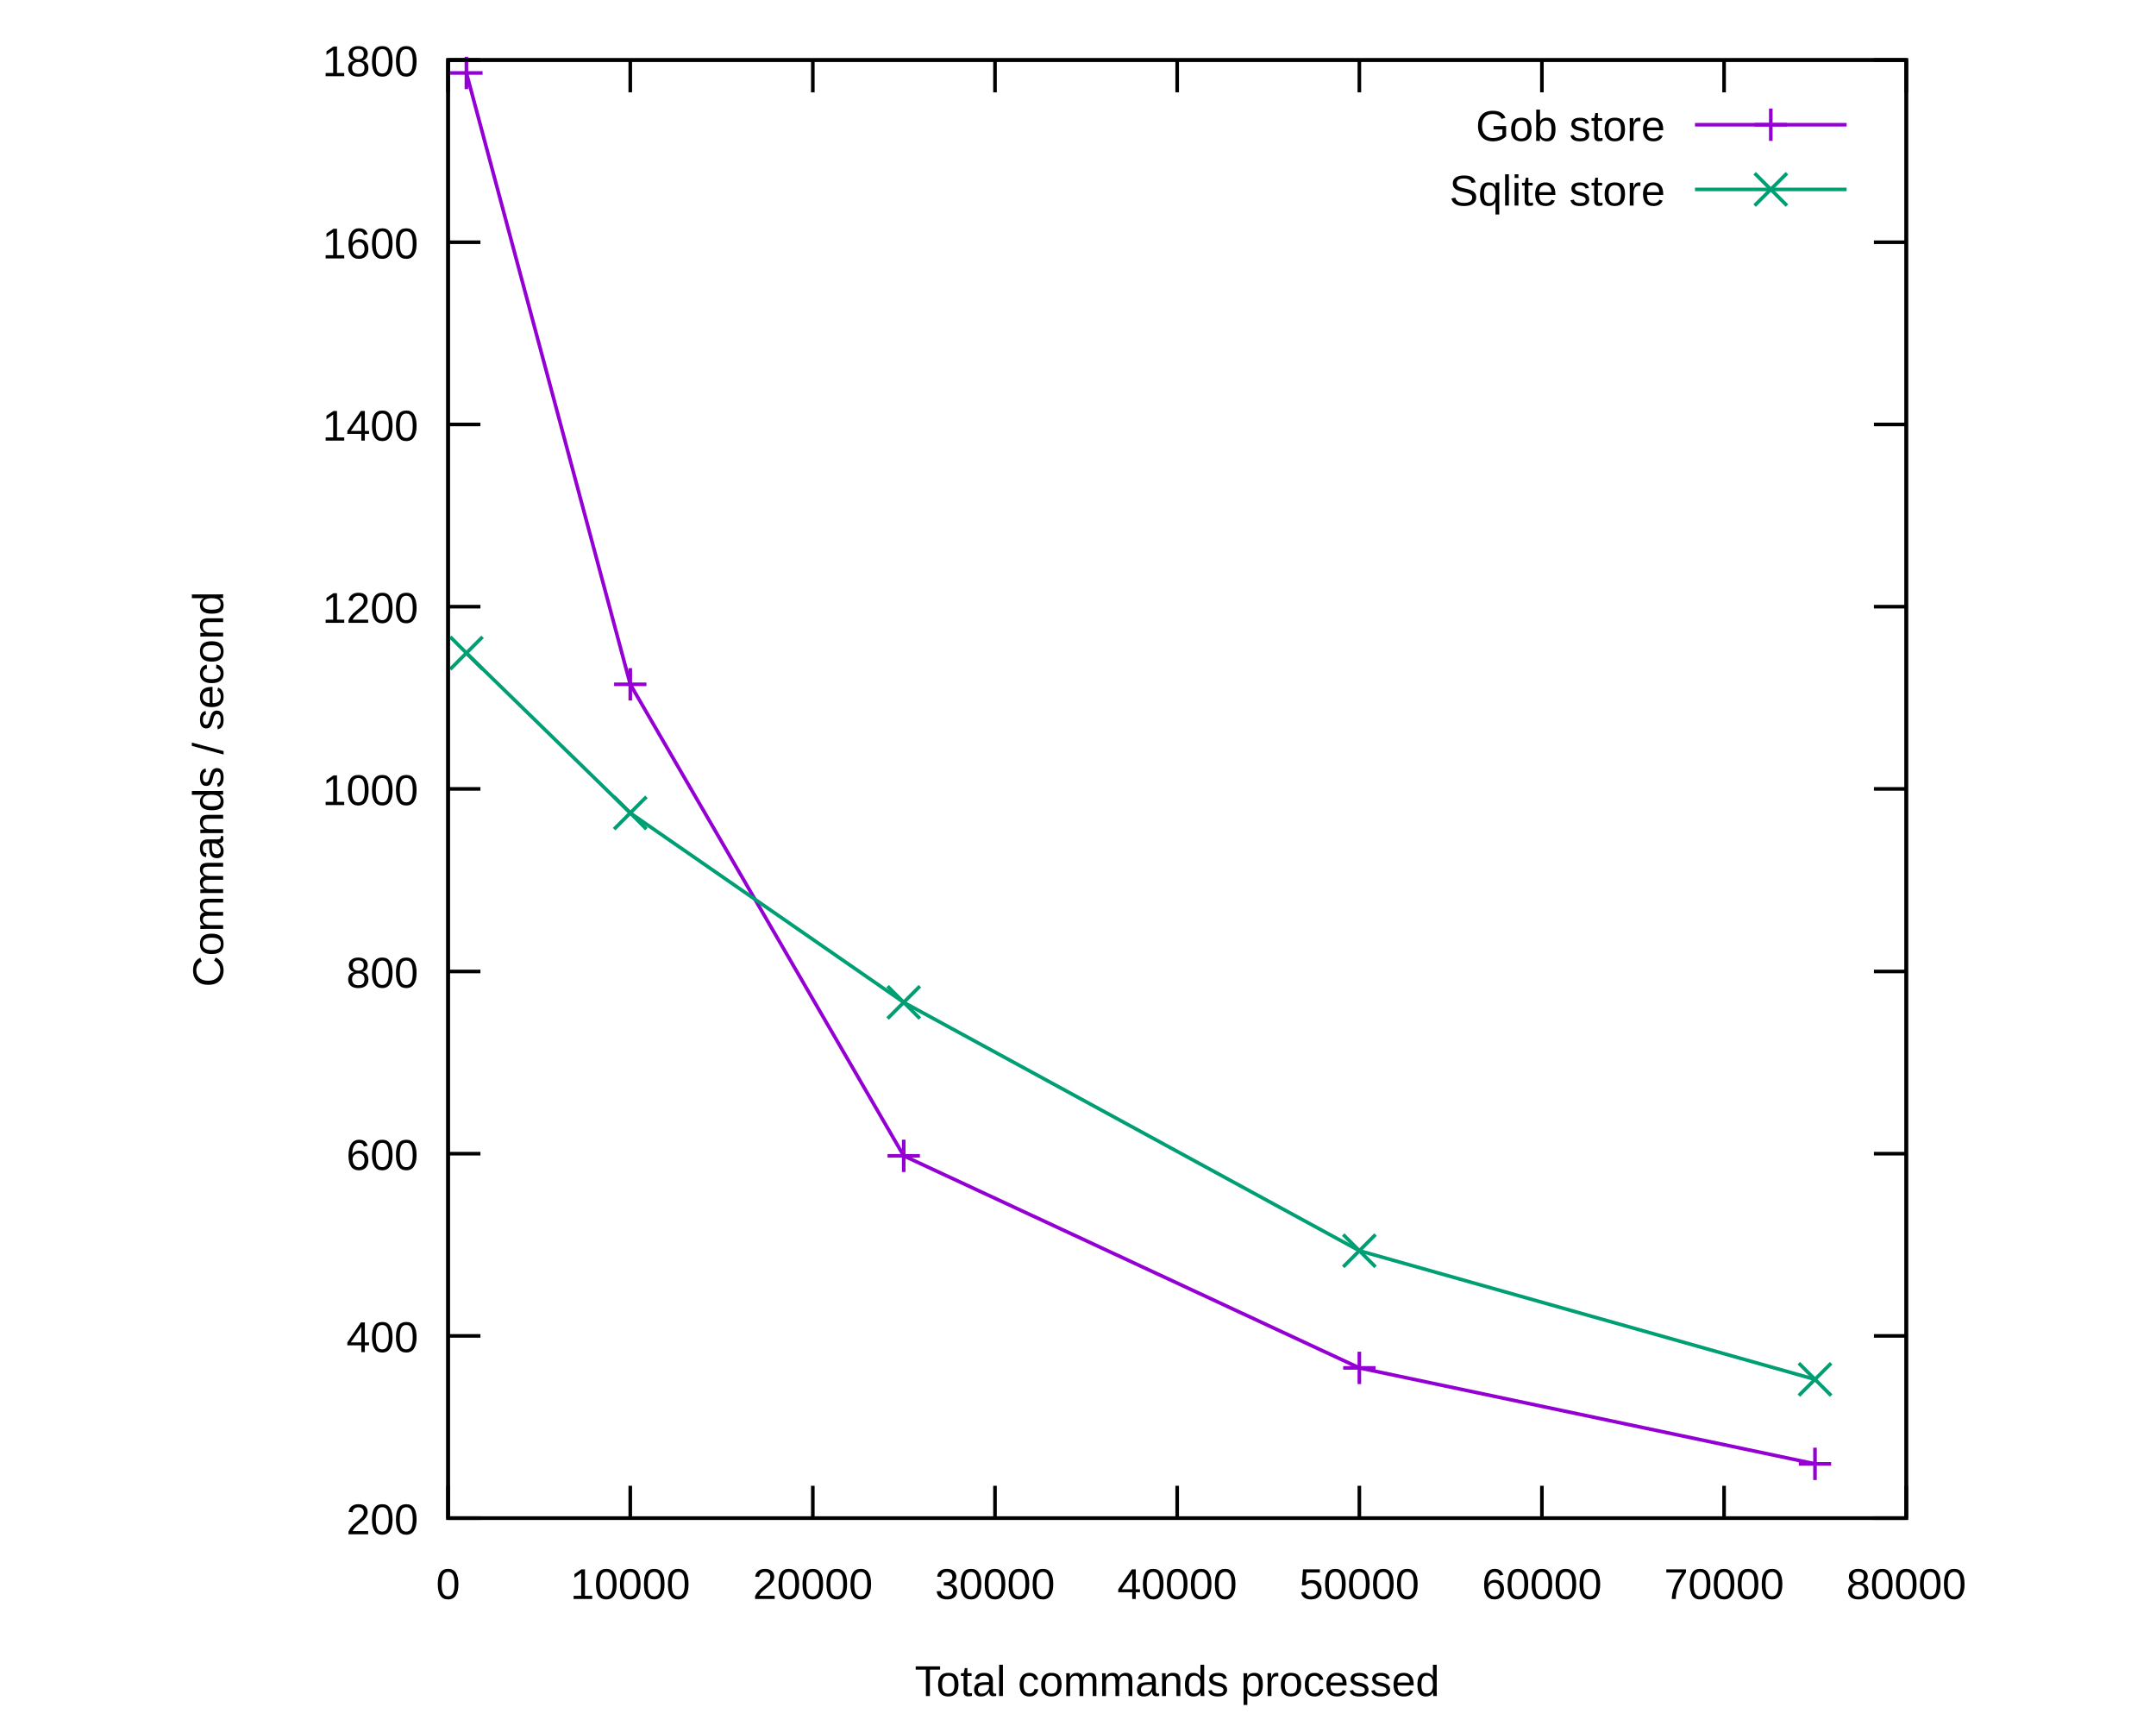
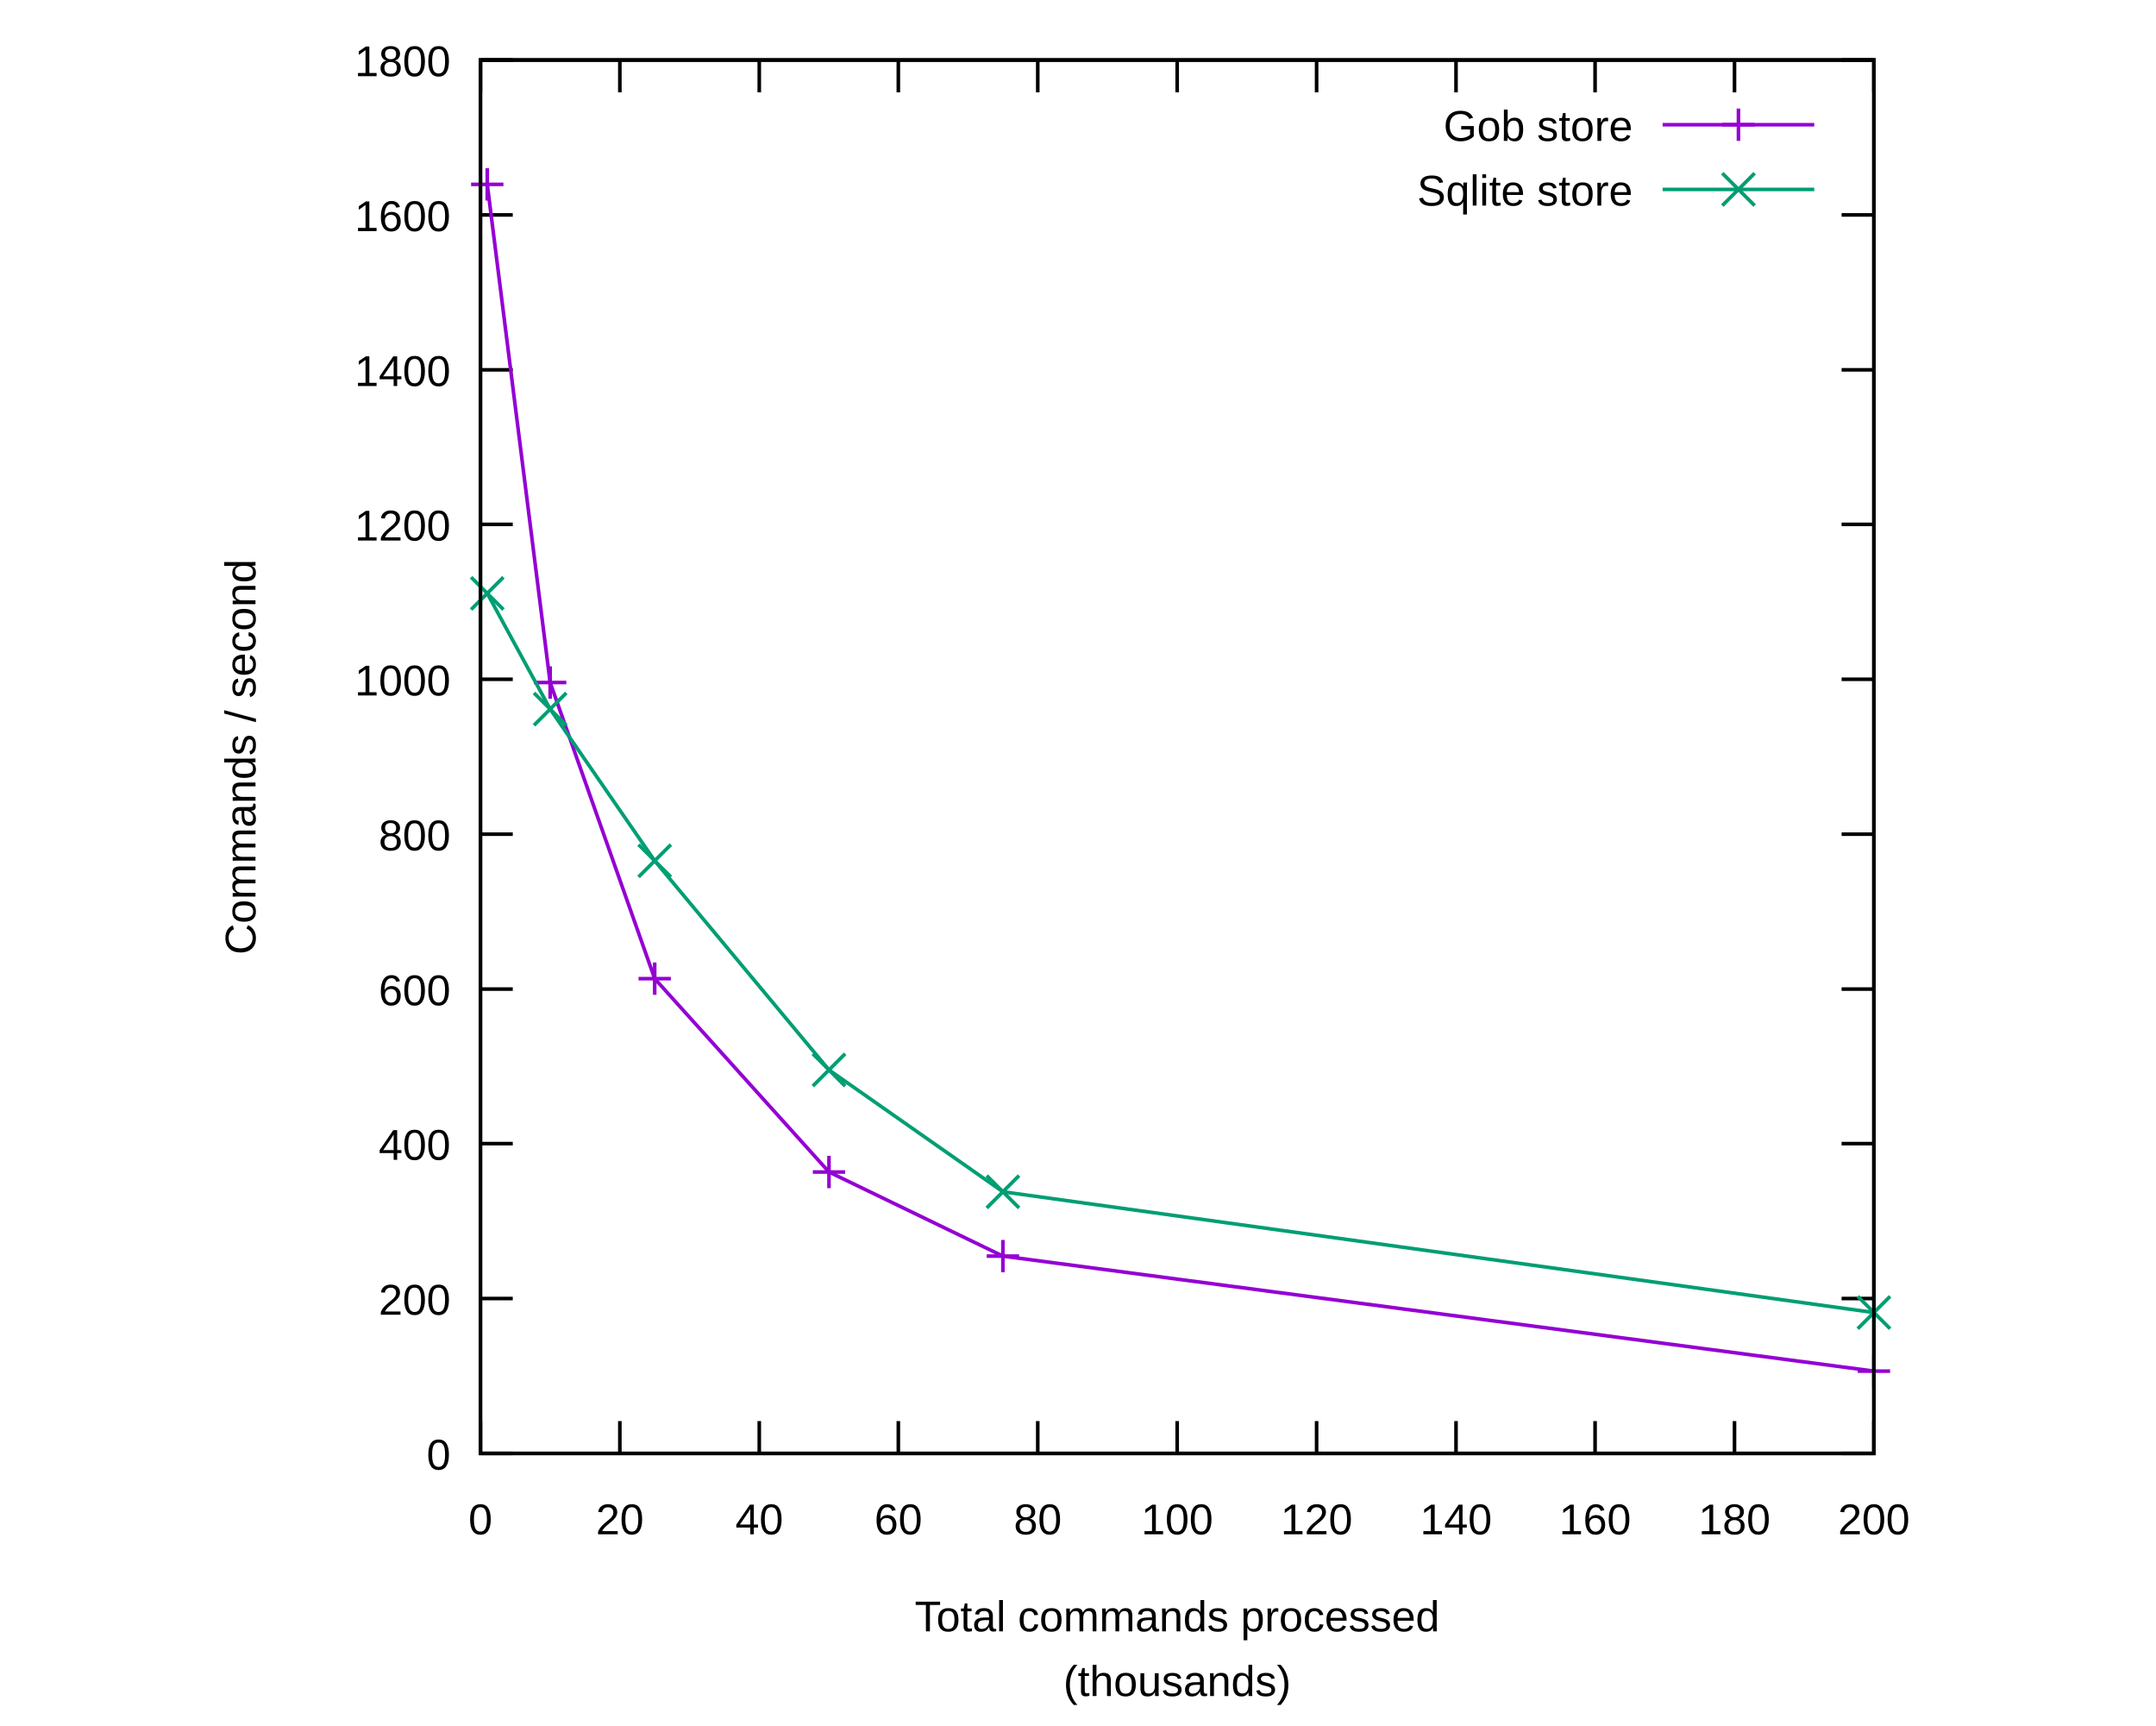
<svg xmlns="http://www.w3.org/2000/svg" xmlns:xlink="http://www.w3.org/1999/xlink" width="600" height="480" viewBox="0 0 600 480">
  <g id="gnuplot_canvas">
    <rect x="0" y="0" width="600" height="480" fill="none" />
    <defs>
      <circle id="gpDot" r="0.5" stroke-width="0.5" />
      <path id="gpPt0" stroke-width="0.222" stroke="currentColor" d="M-1,0 h2 M0,-1 v2" />
      <path id="gpPt1" stroke-width="0.222" stroke="currentColor" d="M-1,-1 L1,1 M1,-1 L-1,1" />
      <path id="gpPt2" stroke-width="0.222" stroke="currentColor" d="M-1,0 L1,0 M0,-1 L0,1 M-1,-1 L1,1 M-1,1 L1,-1" />
      <rect id="gpPt3" stroke-width="0.222" stroke="currentColor" x="-1" y="-1" width="2" height="2" />
      <rect id="gpPt4" stroke-width="0.222" stroke="currentColor" fill="currentColor" x="-1" y="-1" width="2" height="2" />
      <circle id="gpPt5" stroke-width="0.222" stroke="currentColor" cx="0" cy="0" r="1" />
      <use xlink:href="#gpPt5" id="gpPt6" fill="currentColor" stroke="none" />
      <path id="gpPt7" stroke-width="0.222" stroke="currentColor" d="M0,-1.33 L-1.33,0.67 L1.33,0.67 z" />
      <use xlink:href="#gpPt7" id="gpPt8" fill="currentColor" stroke="none" />
      <use xlink:href="#gpPt7" id="gpPt9" stroke="currentColor" transform="rotate(180)" />
      <use xlink:href="#gpPt9" id="gpPt10" fill="currentColor" stroke="none" />
      <use xlink:href="#gpPt3" id="gpPt11" stroke="currentColor" transform="rotate(45)" />
      <use xlink:href="#gpPt11" id="gpPt12" fill="currentColor" stroke="none" />
      <path id="gpPt13" stroke-width="0.222" stroke="currentColor" d="M0,1.330 L1.265,0.411 L0.782,-1.067 L-0.782,-1.076 L-1.265,0.411 z" />
      <use xlink:href="#gpPt13" id="gpPt14" fill="currentColor" stroke="none" />
      <filter id="textbox" filterUnits="objectBoundingBox" x="0" y="0" height="1" width="1">
        <feFlood flood-color="white" flood-opacity="1" result="bgnd" />
        <feComposite in="SourceGraphic" in2="bgnd" operator="atop" />
      </filter>
      <filter id="greybox" filterUnits="objectBoundingBox" x="0" y="0" height="1" width="1">
        <feFlood flood-color="lightgrey" flood-opacity="1" result="grey" />
        <feComposite in="SourceGraphic" in2="grey" operator="atop" />
      </filter>
    </defs>
    <g fill="none" color="white" stroke="currentColor" stroke-width="1.00" stroke-linecap="butt" stroke-linejoin="miter">
</g>
    <g fill="none" color="black" stroke="currentColor" stroke-width="1.00" stroke-linecap="butt" stroke-linejoin="miter">
-       <path stroke="black" d="M124.7,422.4 L133.7,422.4 M530.5,422.4 L521.5,422.4  " />
-       <g transform="translate(116.4,426.9)" stroke="none" fill="black" font-family="Arial" font-size="12.00" text-anchor="end">
+       <path stroke="black" d="M133.7,404.4 L142.7,404.4 M521.5,404.4 L512.5,404.4  " />
+       <g transform="translate(125.4,408.9)" stroke="none" fill="black" font-family="Arial" font-size="12.00" text-anchor="end">
+         <text>
+           <tspan font-family="Arial"> 0</tspan>
+         </text>
+       </g>
+     </g>
+     <g fill="none" color="black" stroke="currentColor" stroke-width="1.00" stroke-linecap="butt" stroke-linejoin="miter">
+       <path stroke="black" d="M133.7,361.3 L142.7,361.3 M521.5,361.3 L512.5,361.3  " />
+       <g transform="translate(125.4,365.8)" stroke="none" fill="black" font-family="Arial" font-size="12.00" text-anchor="end">
        <text>
          <tspan font-family="Arial"> 200</tspan>
        </text>
      </g>
    </g>
    <g fill="none" color="black" stroke="currentColor" stroke-width="1.00" stroke-linecap="butt" stroke-linejoin="miter">
-       <path stroke="black" d="M124.7,371.7 L133.7,371.7 M530.5,371.7 L521.5,371.7  " />
-       <g transform="translate(116.4,376.2)" stroke="none" fill="black" font-family="Arial" font-size="12.00" text-anchor="end">
+       <path stroke="black" d="M133.7,318.2 L142.7,318.2 M521.5,318.2 L512.5,318.2  " />
+       <g transform="translate(125.4,322.7)" stroke="none" fill="black" font-family="Arial" font-size="12.00" text-anchor="end">
        <text>
          <tspan font-family="Arial"> 400</tspan>
        </text>
      </g>
    </g>
    <g fill="none" color="black" stroke="currentColor" stroke-width="1.00" stroke-linecap="butt" stroke-linejoin="miter">
-       <path stroke="black" d="M124.7,321.0 L133.7,321.0 M530.5,321.0 L521.5,321.0  " />
-       <g transform="translate(116.4,325.5)" stroke="none" fill="black" font-family="Arial" font-size="12.00" text-anchor="end">
+       <path stroke="black" d="M133.7,275.2 L142.7,275.2 M521.5,275.2 L512.5,275.2  " />
+       <g transform="translate(125.4,279.7)" stroke="none" fill="black" font-family="Arial" font-size="12.00" text-anchor="end">
        <text>
          <tspan font-family="Arial"> 600</tspan>
        </text>
      </g>
    </g>
    <g fill="none" color="black" stroke="currentColor" stroke-width="1.00" stroke-linecap="butt" stroke-linejoin="miter">
-       <path stroke="black" d="M124.7,270.3 L133.7,270.3 M530.5,270.3 L521.5,270.3  " />
-       <g transform="translate(116.4,274.8)" stroke="none" fill="black" font-family="Arial" font-size="12.00" text-anchor="end">
+       <path stroke="black" d="M133.7,232.1 L142.7,232.1 M521.5,232.1 L512.5,232.1  " />
+       <g transform="translate(125.4,236.6)" stroke="none" fill="black" font-family="Arial" font-size="12.00" text-anchor="end">
        <text>
          <tspan font-family="Arial"> 800</tspan>
        </text>
      </g>
    </g>
    <g fill="none" color="black" stroke="currentColor" stroke-width="1.00" stroke-linecap="butt" stroke-linejoin="miter">
-       <path stroke="black" d="M124.7,219.5 L133.7,219.5 M530.5,219.5 L521.5,219.5  " />
-       <g transform="translate(116.4,224.0)" stroke="none" fill="black" font-family="Arial" font-size="12.00" text-anchor="end">
+       <path stroke="black" d="M133.7,189.0 L142.7,189.0 M521.5,189.0 L512.5,189.0  " />
+       <g transform="translate(125.4,193.5)" stroke="none" fill="black" font-family="Arial" font-size="12.00" text-anchor="end">
        <text>
          <tspan font-family="Arial"> 1000</tspan>
        </text>
      </g>
    </g>
    <g fill="none" color="black" stroke="currentColor" stroke-width="1.00" stroke-linecap="butt" stroke-linejoin="miter">
-       <path stroke="black" d="M124.7,168.8 L133.7,168.8 M530.5,168.8 L521.5,168.8  " />
-       <g transform="translate(116.4,173.3)" stroke="none" fill="black" font-family="Arial" font-size="12.00" text-anchor="end">
+       <path stroke="black" d="M133.7,145.9 L142.7,145.9 M521.5,145.9 L512.5,145.9  " />
+       <g transform="translate(125.4,150.4)" stroke="none" fill="black" font-family="Arial" font-size="12.00" text-anchor="end">
        <text>
          <tspan font-family="Arial"> 1200</tspan>
        </text>
      </g>
    </g>
    <g fill="none" color="black" stroke="currentColor" stroke-width="1.00" stroke-linecap="butt" stroke-linejoin="miter">
-       <path stroke="black" d="M124.7,118.1 L133.7,118.1 M530.5,118.1 L521.5,118.1  " />
-       <g transform="translate(116.4,122.6)" stroke="none" fill="black" font-family="Arial" font-size="12.00" text-anchor="end">
+       <path stroke="black" d="M133.7,102.9 L142.7,102.9 M521.5,102.9 L512.5,102.9  " />
+       <g transform="translate(125.4,107.4)" stroke="none" fill="black" font-family="Arial" font-size="12.00" text-anchor="end">
        <text>
          <tspan font-family="Arial"> 1400</tspan>
        </text>
      </g>
    </g>
    <g fill="none" color="black" stroke="currentColor" stroke-width="1.00" stroke-linecap="butt" stroke-linejoin="miter">
-       <path stroke="black" d="M124.7,67.4 L133.7,67.4 M530.5,67.4 L521.5,67.4  " />
-       <g transform="translate(116.4,71.9)" stroke="none" fill="black" font-family="Arial" font-size="12.00" text-anchor="end">
+       <path stroke="black" d="M133.7,59.8 L142.7,59.8 M521.5,59.8 L512.5,59.8  " />
+       <g transform="translate(125.4,64.3)" stroke="none" fill="black" font-family="Arial" font-size="12.00" text-anchor="end">
        <text>
          <tspan font-family="Arial"> 1600</tspan>
        </text>
      </g>
    </g>
    <g fill="none" color="black" stroke="currentColor" stroke-width="1.00" stroke-linecap="butt" stroke-linejoin="miter">
-       <path stroke="black" d="M124.7,16.7 L133.7,16.7 M530.5,16.7 L521.5,16.7  " />
-       <g transform="translate(116.4,21.2)" stroke="none" fill="black" font-family="Arial" font-size="12.00" text-anchor="end">
+       <path stroke="black" d="M133.7,16.7 L142.7,16.7 M521.5,16.7 L512.5,16.7  " />
+       <g transform="translate(125.4,21.2)" stroke="none" fill="black" font-family="Arial" font-size="12.00" text-anchor="end">
        <text>
          <tspan font-family="Arial"> 1800</tspan>
        </text>
      </g>
    </g>
    <g fill="none" color="black" stroke="currentColor" stroke-width="1.00" stroke-linecap="butt" stroke-linejoin="miter">
-       <path stroke="black" d="M124.7,422.4 L124.7,413.4 M124.7,16.7 L124.7,25.7  " />
-       <g transform="translate(124.7,444.9)" stroke="none" fill="black" font-family="Arial" font-size="12.00" text-anchor="middle">
-         <text>
-           <tspan font-family="Arial"> 0</tspan>
-         </text>
-       </g>
-     </g>
-     <g fill="none" color="black" stroke="currentColor" stroke-width="1.00" stroke-linecap="butt" stroke-linejoin="miter">
-       <path stroke="black" d="M175.4,422.4 L175.4,413.4 M175.4,16.7 L175.4,25.7  " />
-       <g transform="translate(175.4,444.9)" stroke="none" fill="black" font-family="Arial" font-size="12.00" text-anchor="middle">
-         <text>
-           <tspan font-family="Arial"> 10000</tspan>
-         </text>
-       </g>
-     </g>
-     <g fill="none" color="black" stroke="currentColor" stroke-width="1.00" stroke-linecap="butt" stroke-linejoin="miter">
-       <path stroke="black" d="M226.2,422.4 L226.2,413.4 M226.2,16.7 L226.2,25.7  " />
-       <g transform="translate(226.2,444.9)" stroke="none" fill="black" font-family="Arial" font-size="12.00" text-anchor="middle">
-         <text>
-           <tspan font-family="Arial"> 20000</tspan>
-         </text>
-       </g>
-     </g>
-     <g fill="none" color="black" stroke="currentColor" stroke-width="1.00" stroke-linecap="butt" stroke-linejoin="miter">
-       <path stroke="black" d="M276.9,422.4 L276.9,413.4 M276.9,16.7 L276.9,25.7  " />
-       <g transform="translate(276.9,444.9)" stroke="none" fill="black" font-family="Arial" font-size="12.00" text-anchor="middle">
-         <text>
-           <tspan font-family="Arial"> 30000</tspan>
-         </text>
-       </g>
-     </g>
-     <g fill="none" color="black" stroke="currentColor" stroke-width="1.00" stroke-linecap="butt" stroke-linejoin="miter">
-       <path stroke="black" d="M327.6,422.4 L327.6,413.4 M327.6,16.7 L327.6,25.7  " />
-       <g transform="translate(327.6,444.9)" stroke="none" fill="black" font-family="Arial" font-size="12.00" text-anchor="middle">
-         <text>
-           <tspan font-family="Arial"> 40000</tspan>
-         </text>
-       </g>
-     </g>
-     <g fill="none" color="black" stroke="currentColor" stroke-width="1.00" stroke-linecap="butt" stroke-linejoin="miter">
-       <path stroke="black" d="M378.3,422.4 L378.3,413.4 M378.3,16.7 L378.3,25.7  " />
-       <g transform="translate(378.3,444.9)" stroke="none" fill="black" font-family="Arial" font-size="12.00" text-anchor="middle">
-         <text>
-           <tspan font-family="Arial"> 50000</tspan>
-         </text>
-       </g>
-     </g>
-     <g fill="none" color="black" stroke="currentColor" stroke-width="1.00" stroke-linecap="butt" stroke-linejoin="miter">
-       <path stroke="black" d="M429.1,422.4 L429.1,413.4 M429.1,16.7 L429.1,25.7  " />
-       <g transform="translate(429.1,444.9)" stroke="none" fill="black" font-family="Arial" font-size="12.00" text-anchor="middle">
-         <text>
-           <tspan font-family="Arial"> 60000</tspan>
-         </text>
-       </g>
-     </g>
-     <g fill="none" color="black" stroke="currentColor" stroke-width="1.00" stroke-linecap="butt" stroke-linejoin="miter">
-       <path stroke="black" d="M479.8,422.4 L479.8,413.4 M479.8,16.7 L479.8,25.7  " />
-       <g transform="translate(479.8,444.9)" stroke="none" fill="black" font-family="Arial" font-size="12.00" text-anchor="middle">
-         <text>
-           <tspan font-family="Arial"> 70000</tspan>
-         </text>
-       </g>
-     </g>
-     <g fill="none" color="black" stroke="currentColor" stroke-width="1.00" stroke-linecap="butt" stroke-linejoin="miter">
-       <path stroke="black" d="M530.5,422.4 L530.5,413.4 M530.5,16.7 L530.5,25.7  " />
-       <g transform="translate(530.5,444.9)" stroke="none" fill="black" font-family="Arial" font-size="12.00" text-anchor="middle">
-         <text>
-           <tspan font-family="Arial"> 80000</tspan>
-         </text>
-       </g>
-     </g>
-     <g fill="none" color="black" stroke="currentColor" stroke-width="1.00" stroke-linecap="butt" stroke-linejoin="miter">
- </g>
-     <g fill="none" color="black" stroke="currentColor" stroke-width="1.00" stroke-linecap="butt" stroke-linejoin="miter">
-       <path stroke="black" d="M124.7,16.7 L124.7,422.4 L530.5,422.4 L530.5,16.7 L124.7,16.7 Z  " />
-     </g>
-     <g fill="none" color="black" stroke="currentColor" stroke-width="1.00" stroke-linecap="butt" stroke-linejoin="miter">
-       <g transform="translate(62.1,219.6) rotate(270)" stroke="none" fill="black" font-family="Arial" font-size="12.00" text-anchor="middle">
+       <path stroke="black" d="M133.7,404.4 L133.7,395.4 M133.7,16.7 L133.7,25.7  " />
+       <g transform="translate(133.7,426.9)" stroke="none" fill="black" font-family="Arial" font-size="12.00" text-anchor="middle">
+         <text>
+           <tspan font-family="Arial">0</tspan>
+         </text>
+       </g>
+     </g>
+     <g fill="none" color="black" stroke="currentColor" stroke-width="1.00" stroke-linecap="butt" stroke-linejoin="miter">
+       <path stroke="black" d="M172.5,404.4 L172.5,395.4 M172.5,16.7 L172.5,25.7  " />
+       <g transform="translate(172.5,426.9)" stroke="none" fill="black" font-family="Arial" font-size="12.00" text-anchor="middle">
+         <text>
+           <tspan font-family="Arial">20</tspan>
+         </text>
+       </g>
+     </g>
+     <g fill="none" color="black" stroke="currentColor" stroke-width="1.00" stroke-linecap="butt" stroke-linejoin="miter">
+       <path stroke="black" d="M211.3,404.4 L211.3,395.4 M211.3,16.7 L211.3,25.7  " />
+       <g transform="translate(211.3,426.9)" stroke="none" fill="black" font-family="Arial" font-size="12.00" text-anchor="middle">
+         <text>
+           <tspan font-family="Arial">40</tspan>
+         </text>
+       </g>
+     </g>
+     <g fill="none" color="black" stroke="currentColor" stroke-width="1.00" stroke-linecap="butt" stroke-linejoin="miter">
+       <path stroke="black" d="M250.0,404.4 L250.0,395.4 M250.0,16.7 L250.0,25.7  " />
+       <g transform="translate(250.0,426.9)" stroke="none" fill="black" font-family="Arial" font-size="12.00" text-anchor="middle">
+         <text>
+           <tspan font-family="Arial">60</tspan>
+         </text>
+       </g>
+     </g>
+     <g fill="none" color="black" stroke="currentColor" stroke-width="1.00" stroke-linecap="butt" stroke-linejoin="miter">
+       <path stroke="black" d="M288.8,404.4 L288.8,395.4 M288.8,16.7 L288.8,25.7  " />
+       <g transform="translate(288.8,426.9)" stroke="none" fill="black" font-family="Arial" font-size="12.00" text-anchor="middle">
+         <text>
+           <tspan font-family="Arial">80</tspan>
+         </text>
+       </g>
+     </g>
+     <g fill="none" color="black" stroke="currentColor" stroke-width="1.00" stroke-linecap="butt" stroke-linejoin="miter">
+       <path stroke="black" d="M327.6,404.4 L327.6,395.4 M327.6,16.7 L327.6,25.7  " />
+       <g transform="translate(327.6,426.9)" stroke="none" fill="black" font-family="Arial" font-size="12.00" text-anchor="middle">
+         <text>
+           <tspan font-family="Arial">100</tspan>
+         </text>
+       </g>
+     </g>
+     <g fill="none" color="black" stroke="currentColor" stroke-width="1.00" stroke-linecap="butt" stroke-linejoin="miter">
+       <path stroke="black" d="M366.4,404.4 L366.4,395.4 M366.4,16.7 L366.4,25.7  " />
+       <g transform="translate(366.4,426.9)" stroke="none" fill="black" font-family="Arial" font-size="12.00" text-anchor="middle">
+         <text>
+           <tspan font-family="Arial">120</tspan>
+         </text>
+       </g>
+     </g>
+     <g fill="none" color="black" stroke="currentColor" stroke-width="1.00" stroke-linecap="butt" stroke-linejoin="miter">
+       <path stroke="black" d="M405.2,404.4 L405.2,395.4 M405.2,16.7 L405.2,25.7  " />
+       <g transform="translate(405.2,426.9)" stroke="none" fill="black" font-family="Arial" font-size="12.00" text-anchor="middle">
+         <text>
+           <tspan font-family="Arial">140</tspan>
+         </text>
+       </g>
+     </g>
+     <g fill="none" color="black" stroke="currentColor" stroke-width="1.00" stroke-linecap="butt" stroke-linejoin="miter">
+       <path stroke="black" d="M443.9,404.4 L443.9,395.4 M443.9,16.7 L443.9,25.7  " />
+       <g transform="translate(443.9,426.9)" stroke="none" fill="black" font-family="Arial" font-size="12.00" text-anchor="middle">
+         <text>
+           <tspan font-family="Arial">160</tspan>
+         </text>
+       </g>
+     </g>
+     <g fill="none" color="black" stroke="currentColor" stroke-width="1.00" stroke-linecap="butt" stroke-linejoin="miter">
+       <path stroke="black" d="M482.7,404.4 L482.7,395.4 M482.7,16.7 L482.7,25.7  " />
+       <g transform="translate(482.7,426.9)" stroke="none" fill="black" font-family="Arial" font-size="12.00" text-anchor="middle">
+         <text>
+           <tspan font-family="Arial">180</tspan>
+         </text>
+       </g>
+     </g>
+     <g fill="none" color="black" stroke="currentColor" stroke-width="1.00" stroke-linecap="butt" stroke-linejoin="miter">
+       <path stroke="black" d="M521.5,404.4 L521.5,395.4 M521.5,16.7 L521.5,25.7  " />
+       <g transform="translate(521.5,426.9)" stroke="none" fill="black" font-family="Arial" font-size="12.00" text-anchor="middle">
+         <text>
+           <tspan font-family="Arial">200</tspan>
+         </text>
+       </g>
+     </g>
+     <g fill="none" color="black" stroke="currentColor" stroke-width="1.00" stroke-linecap="butt" stroke-linejoin="miter">
+ </g>
+     <g fill="none" color="black" stroke="currentColor" stroke-width="1.00" stroke-linecap="butt" stroke-linejoin="miter">
+       <path stroke="black" d="M133.7,16.7 L133.7,404.4 L521.5,404.4 L521.5,16.7 L133.7,16.7 Z  " />
+     </g>
+     <g fill="none" color="black" stroke="currentColor" stroke-width="1.00" stroke-linecap="butt" stroke-linejoin="miter">
+       <g transform="translate(71.1,210.6) rotate(270)" stroke="none" fill="black" font-family="Arial" font-size="12.00" text-anchor="middle">
        <text>
          <tspan font-family="Arial">Commands / second</tspan>
        </text>
      </g>
    </g>
    <g fill="none" color="black" stroke="currentColor" stroke-width="1.00" stroke-linecap="butt" stroke-linejoin="miter">
+       <g transform="translate(327.6,453.9)" stroke="none" fill="black" font-family="Arial" font-size="12.00" text-anchor="middle">
+         <text>
+           <tspan font-family="Arial">Total commands processed</tspan>
+         </text>
+       </g>
      <g transform="translate(327.6,471.9)" stroke="none" fill="black" font-family="Arial" font-size="12.00" text-anchor="middle">
        <text>
-           <tspan font-family="Arial">Total commands processed</tspan>
+           <tspan font-family="Arial">(thousands)</tspan>
        </text>
      </g>
    </g>
    <g fill="none" color="black" stroke="currentColor" stroke-width="1.00" stroke-linecap="butt" stroke-linejoin="miter">
</g>
    <g id="gnuplot_plot_1">
      <g fill="none" color="black" stroke="currentColor" stroke-width="1.00" stroke-linecap="butt" stroke-linejoin="miter">
-         <g transform="translate(463.4,39.2)" stroke="none" fill="black" font-family="Arial" font-size="12.00" text-anchor="end">
+         <g transform="translate(454.4,39.2)" stroke="none" fill="black" font-family="Arial" font-size="12.00" text-anchor="end">
          <text>
            <tspan font-family="Arial">Gob store</tspan>
          </text>
        </g>
      </g>
      <g fill="none" color="black" stroke="currentColor" stroke-width="1.00" stroke-linecap="butt" stroke-linejoin="miter">
-         <path stroke="rgb(148,   0, 211)" d="M471.7,34.7 L513.9,34.7 M129.8,20.3 L175.4,190.4 L251.5,321.6 L378.3,380.6 L505.1,407.3  " />
-         <use xlink:href="#gpPt0" transform="translate(129.8,20.3) scale(4.50)" color="rgb(148,   0, 211)" />
-         <use xlink:href="#gpPt0" transform="translate(175.4,190.4) scale(4.50)" color="rgb(148,   0, 211)" />
-         <use xlink:href="#gpPt0" transform="translate(251.5,321.6) scale(4.50)" color="rgb(148,   0, 211)" />
-         <use xlink:href="#gpPt0" transform="translate(378.3,380.6) scale(4.50)" color="rgb(148,   0, 211)" />
-         <use xlink:href="#gpPt0" transform="translate(505.1,407.3) scale(4.50)" color="rgb(148,   0, 211)" />
-         <use xlink:href="#gpPt0" transform="translate(492.8,34.7) scale(4.50)" color="rgb(148,   0, 211)" />
+         <path stroke="rgb(148,   0, 211)" d="M462.7,34.7 L504.9,34.7 M135.6,51.3 L153.1,189.9 L182.2,272.3 L230.7,326.1 L279.1,349.5 L521.5,381.5    " />
+         <use xlink:href="#gpPt0" transform="translate(135.6,51.3) scale(4.50)" color="rgb(148,   0, 211)" />
+         <use xlink:href="#gpPt0" transform="translate(153.1,189.9) scale(4.50)" color="rgb(148,   0, 211)" />
+         <use xlink:href="#gpPt0" transform="translate(182.2,272.3) scale(4.50)" color="rgb(148,   0, 211)" />
+         <use xlink:href="#gpPt0" transform="translate(230.7,326.1) scale(4.50)" color="rgb(148,   0, 211)" />
+         <use xlink:href="#gpPt0" transform="translate(279.1,349.5) scale(4.50)" color="rgb(148,   0, 211)" />
+         <use xlink:href="#gpPt0" transform="translate(521.5,381.5) scale(4.50)" color="rgb(148,   0, 211)" />
+         <use xlink:href="#gpPt0" transform="translate(483.8,34.7) scale(4.50)" color="rgb(148,   0, 211)" />
      </g>
    </g>
    <g id="gnuplot_plot_2">
      <g fill="none" color="black" stroke="currentColor" stroke-width="1.00" stroke-linecap="butt" stroke-linejoin="miter">
-         <g transform="translate(463.4,57.2)" stroke="none" fill="black" font-family="Arial" font-size="12.00" text-anchor="end">
+         <g transform="translate(454.4,57.2)" stroke="none" fill="black" font-family="Arial" font-size="12.00" text-anchor="end">
          <text>
            <tspan font-family="Arial">Sqlite store</tspan>
          </text>
        </g>
      </g>
      <g fill="none" color="black" stroke="currentColor" stroke-width="1.00" stroke-linecap="butt" stroke-linejoin="miter">
-         <path stroke="rgb(  0, 158, 115)" d="M471.7,52.7 L513.9,52.7 M129.8,181.7 L175.4,226.2 L251.5,278.9 L378.3,348.0 L505.1,383.8  " />
-         <use xlink:href="#gpPt1" transform="translate(129.8,181.7) scale(4.50)" color="rgb(  0, 158, 115)" />
-         <use xlink:href="#gpPt1" transform="translate(175.4,226.2) scale(4.50)" color="rgb(  0, 158, 115)" />
-         <use xlink:href="#gpPt1" transform="translate(251.5,278.9) scale(4.50)" color="rgb(  0, 158, 115)" />
-         <use xlink:href="#gpPt1" transform="translate(378.3,348.0) scale(4.50)" color="rgb(  0, 158, 115)" />
-         <use xlink:href="#gpPt1" transform="translate(505.1,383.8) scale(4.50)" color="rgb(  0, 158, 115)" />
-         <use xlink:href="#gpPt1" transform="translate(492.8,52.7) scale(4.50)" color="rgb(  0, 158, 115)" />
+         <path stroke="rgb(  0, 158, 115)" d="M462.7,52.7 L504.9,52.7 M135.6,165.1 L153.1,197.3 L182.2,239.5 L230.7,297.7 L279.1,331.6 L521.5,365.2    " />
+         <use xlink:href="#gpPt1" transform="translate(135.6,165.1) scale(4.50)" color="rgb(  0, 158, 115)" />
+         <use xlink:href="#gpPt1" transform="translate(153.1,197.3) scale(4.50)" color="rgb(  0, 158, 115)" />
+         <use xlink:href="#gpPt1" transform="translate(182.2,239.5) scale(4.50)" color="rgb(  0, 158, 115)" />
+         <use xlink:href="#gpPt1" transform="translate(230.7,297.7) scale(4.50)" color="rgb(  0, 158, 115)" />
+         <use xlink:href="#gpPt1" transform="translate(279.1,331.6) scale(4.50)" color="rgb(  0, 158, 115)" />
+         <use xlink:href="#gpPt1" transform="translate(521.5,365.2) scale(4.50)" color="rgb(  0, 158, 115)" />
+         <use xlink:href="#gpPt1" transform="translate(483.8,52.7) scale(4.50)" color="rgb(  0, 158, 115)" />
      </g>
    </g>
    <g fill="none" color="white" stroke="rgb(  0, 158, 115)" stroke-width="2.00" stroke-linecap="butt" stroke-linejoin="miter">
</g>
    <g fill="none" color="black" stroke="currentColor" stroke-width="2.00" stroke-linecap="butt" stroke-linejoin="miter">
</g>
    <g fill="none" color="black" stroke="black" stroke-width="1.00" stroke-linecap="butt" stroke-linejoin="miter">
</g>
    <g fill="none" color="black" stroke="currentColor" stroke-width="1.00" stroke-linecap="butt" stroke-linejoin="miter">
-       <path stroke="black" d="M124.7,16.7 L124.7,422.4 L530.5,422.4 L530.5,16.7 L124.7,16.7 Z  " />
+       <path stroke="black" d="M133.7,16.7 L133.7,404.4 L521.5,404.4 L521.5,16.7 L133.7,16.7 Z  " />
    </g>
    <g fill="none" color="black" stroke="currentColor" stroke-width="1.00" stroke-linecap="butt" stroke-linejoin="miter">
</g>
  </g>
</svg>
